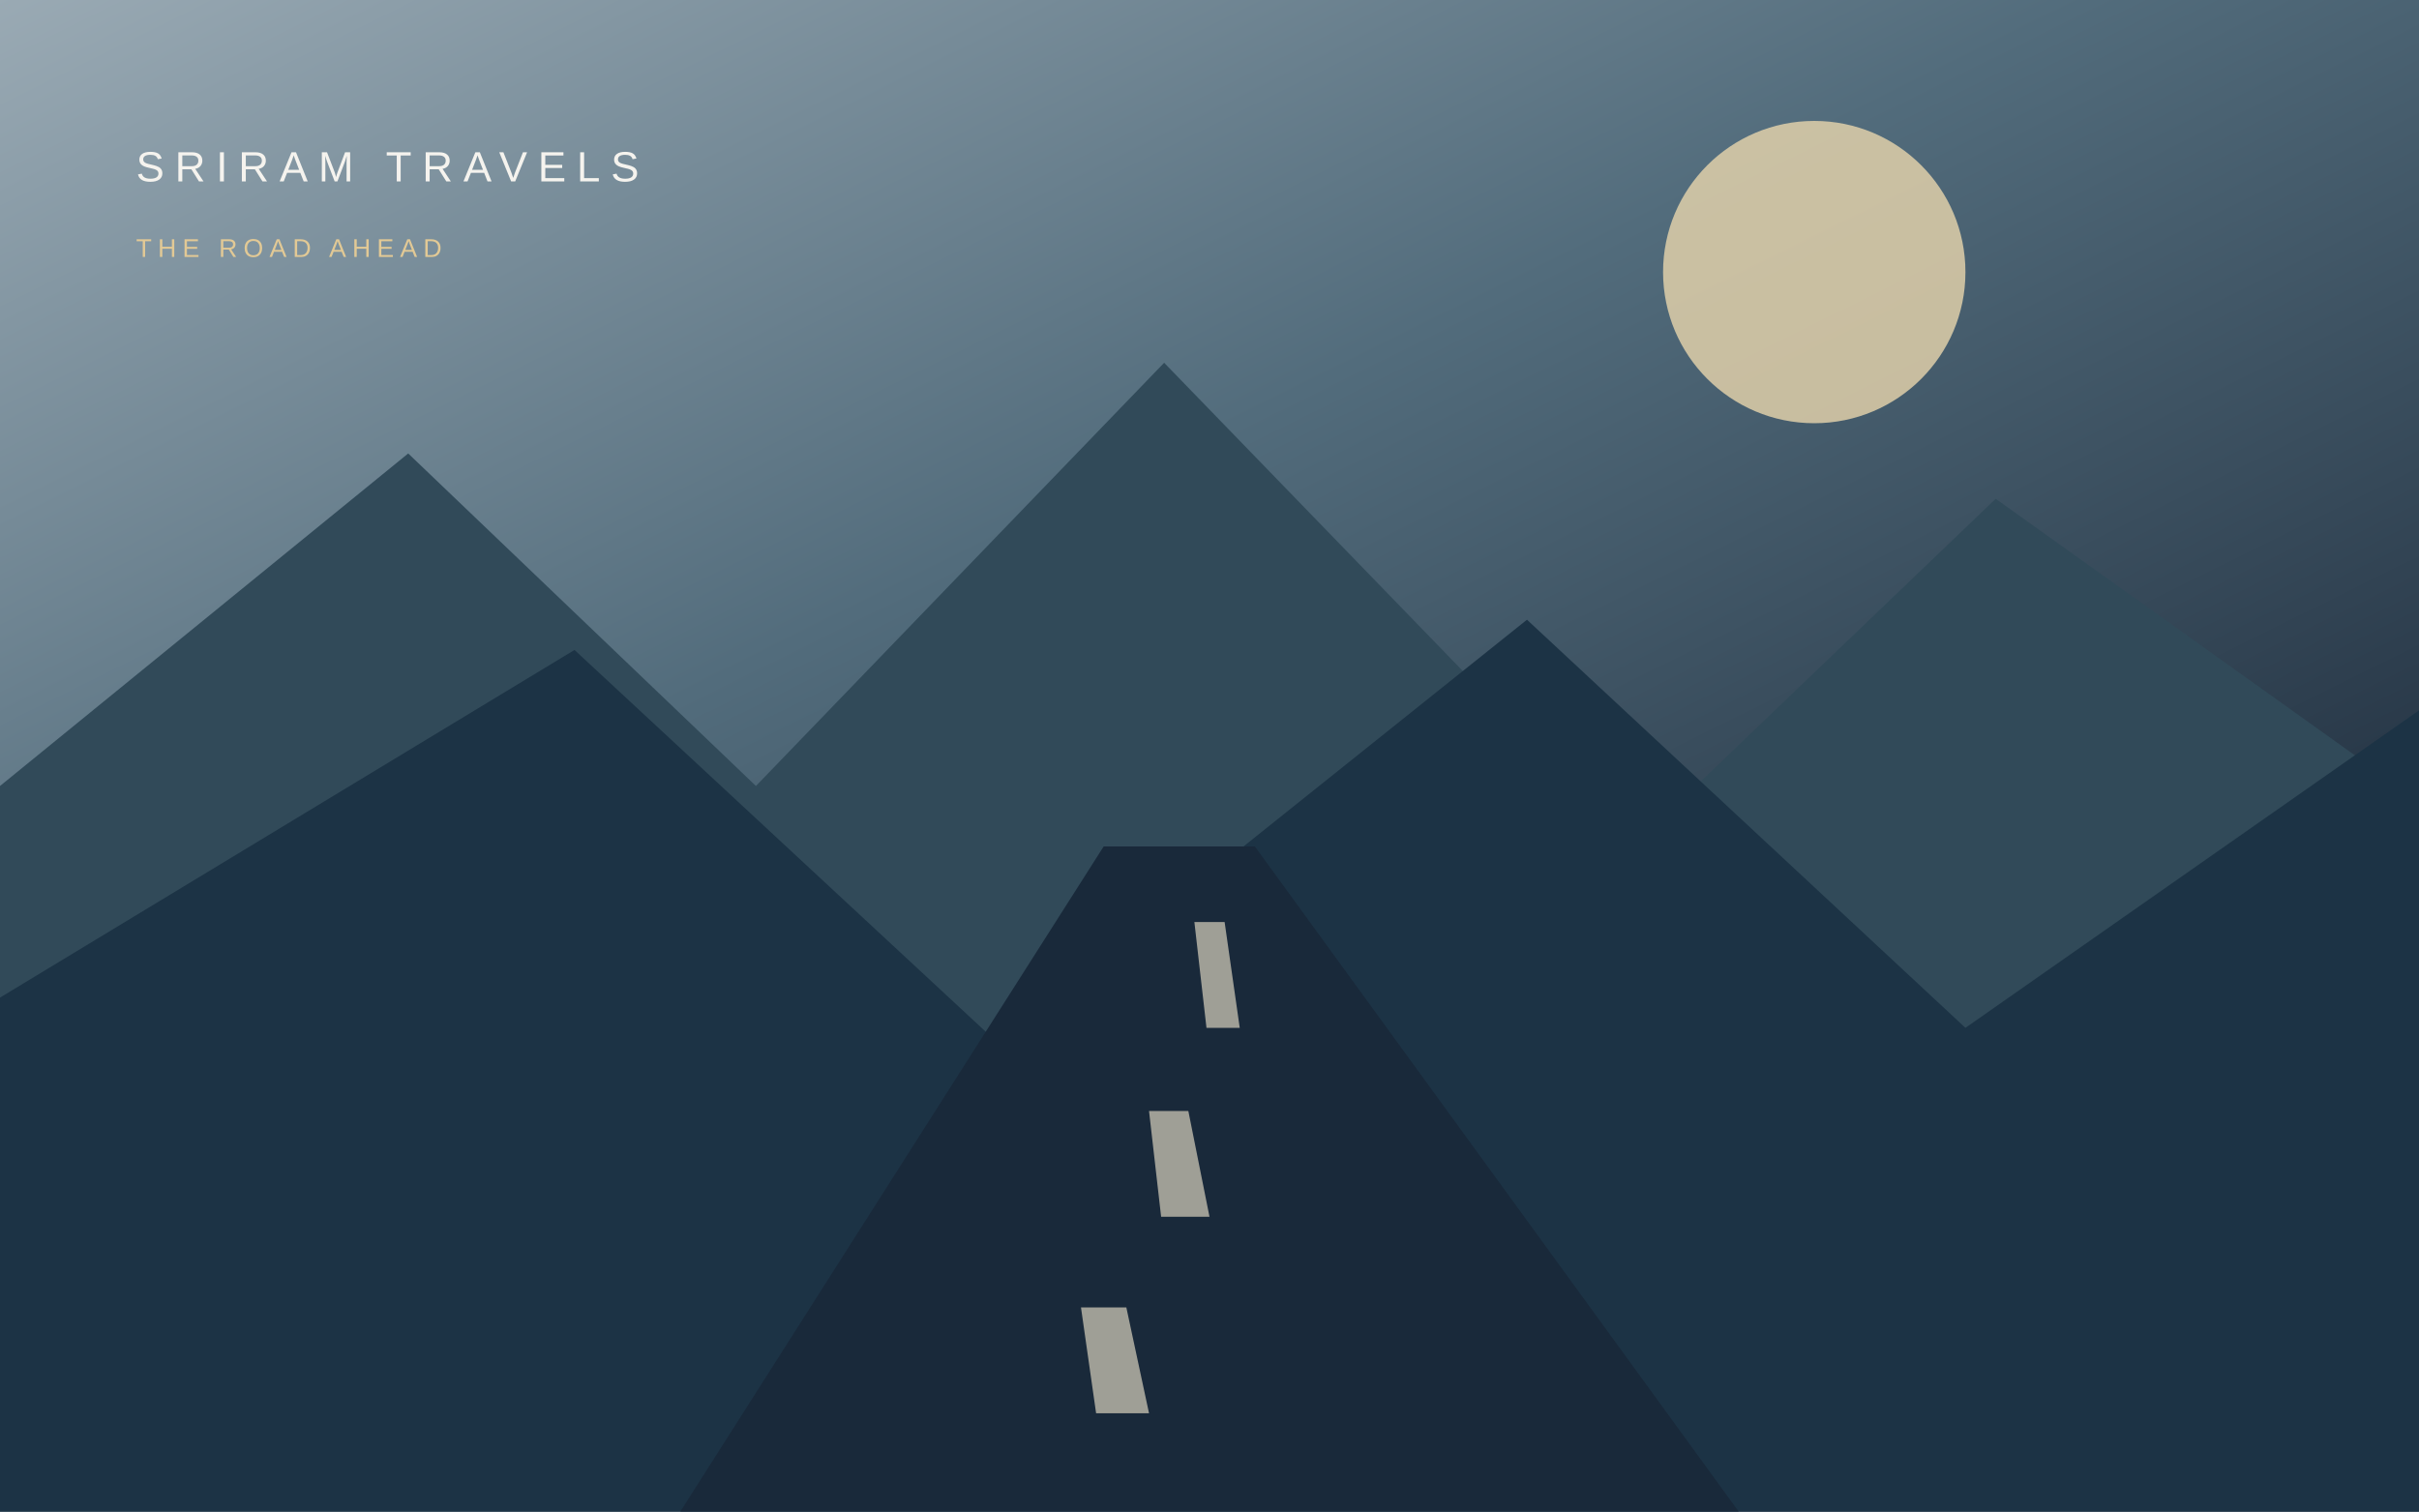
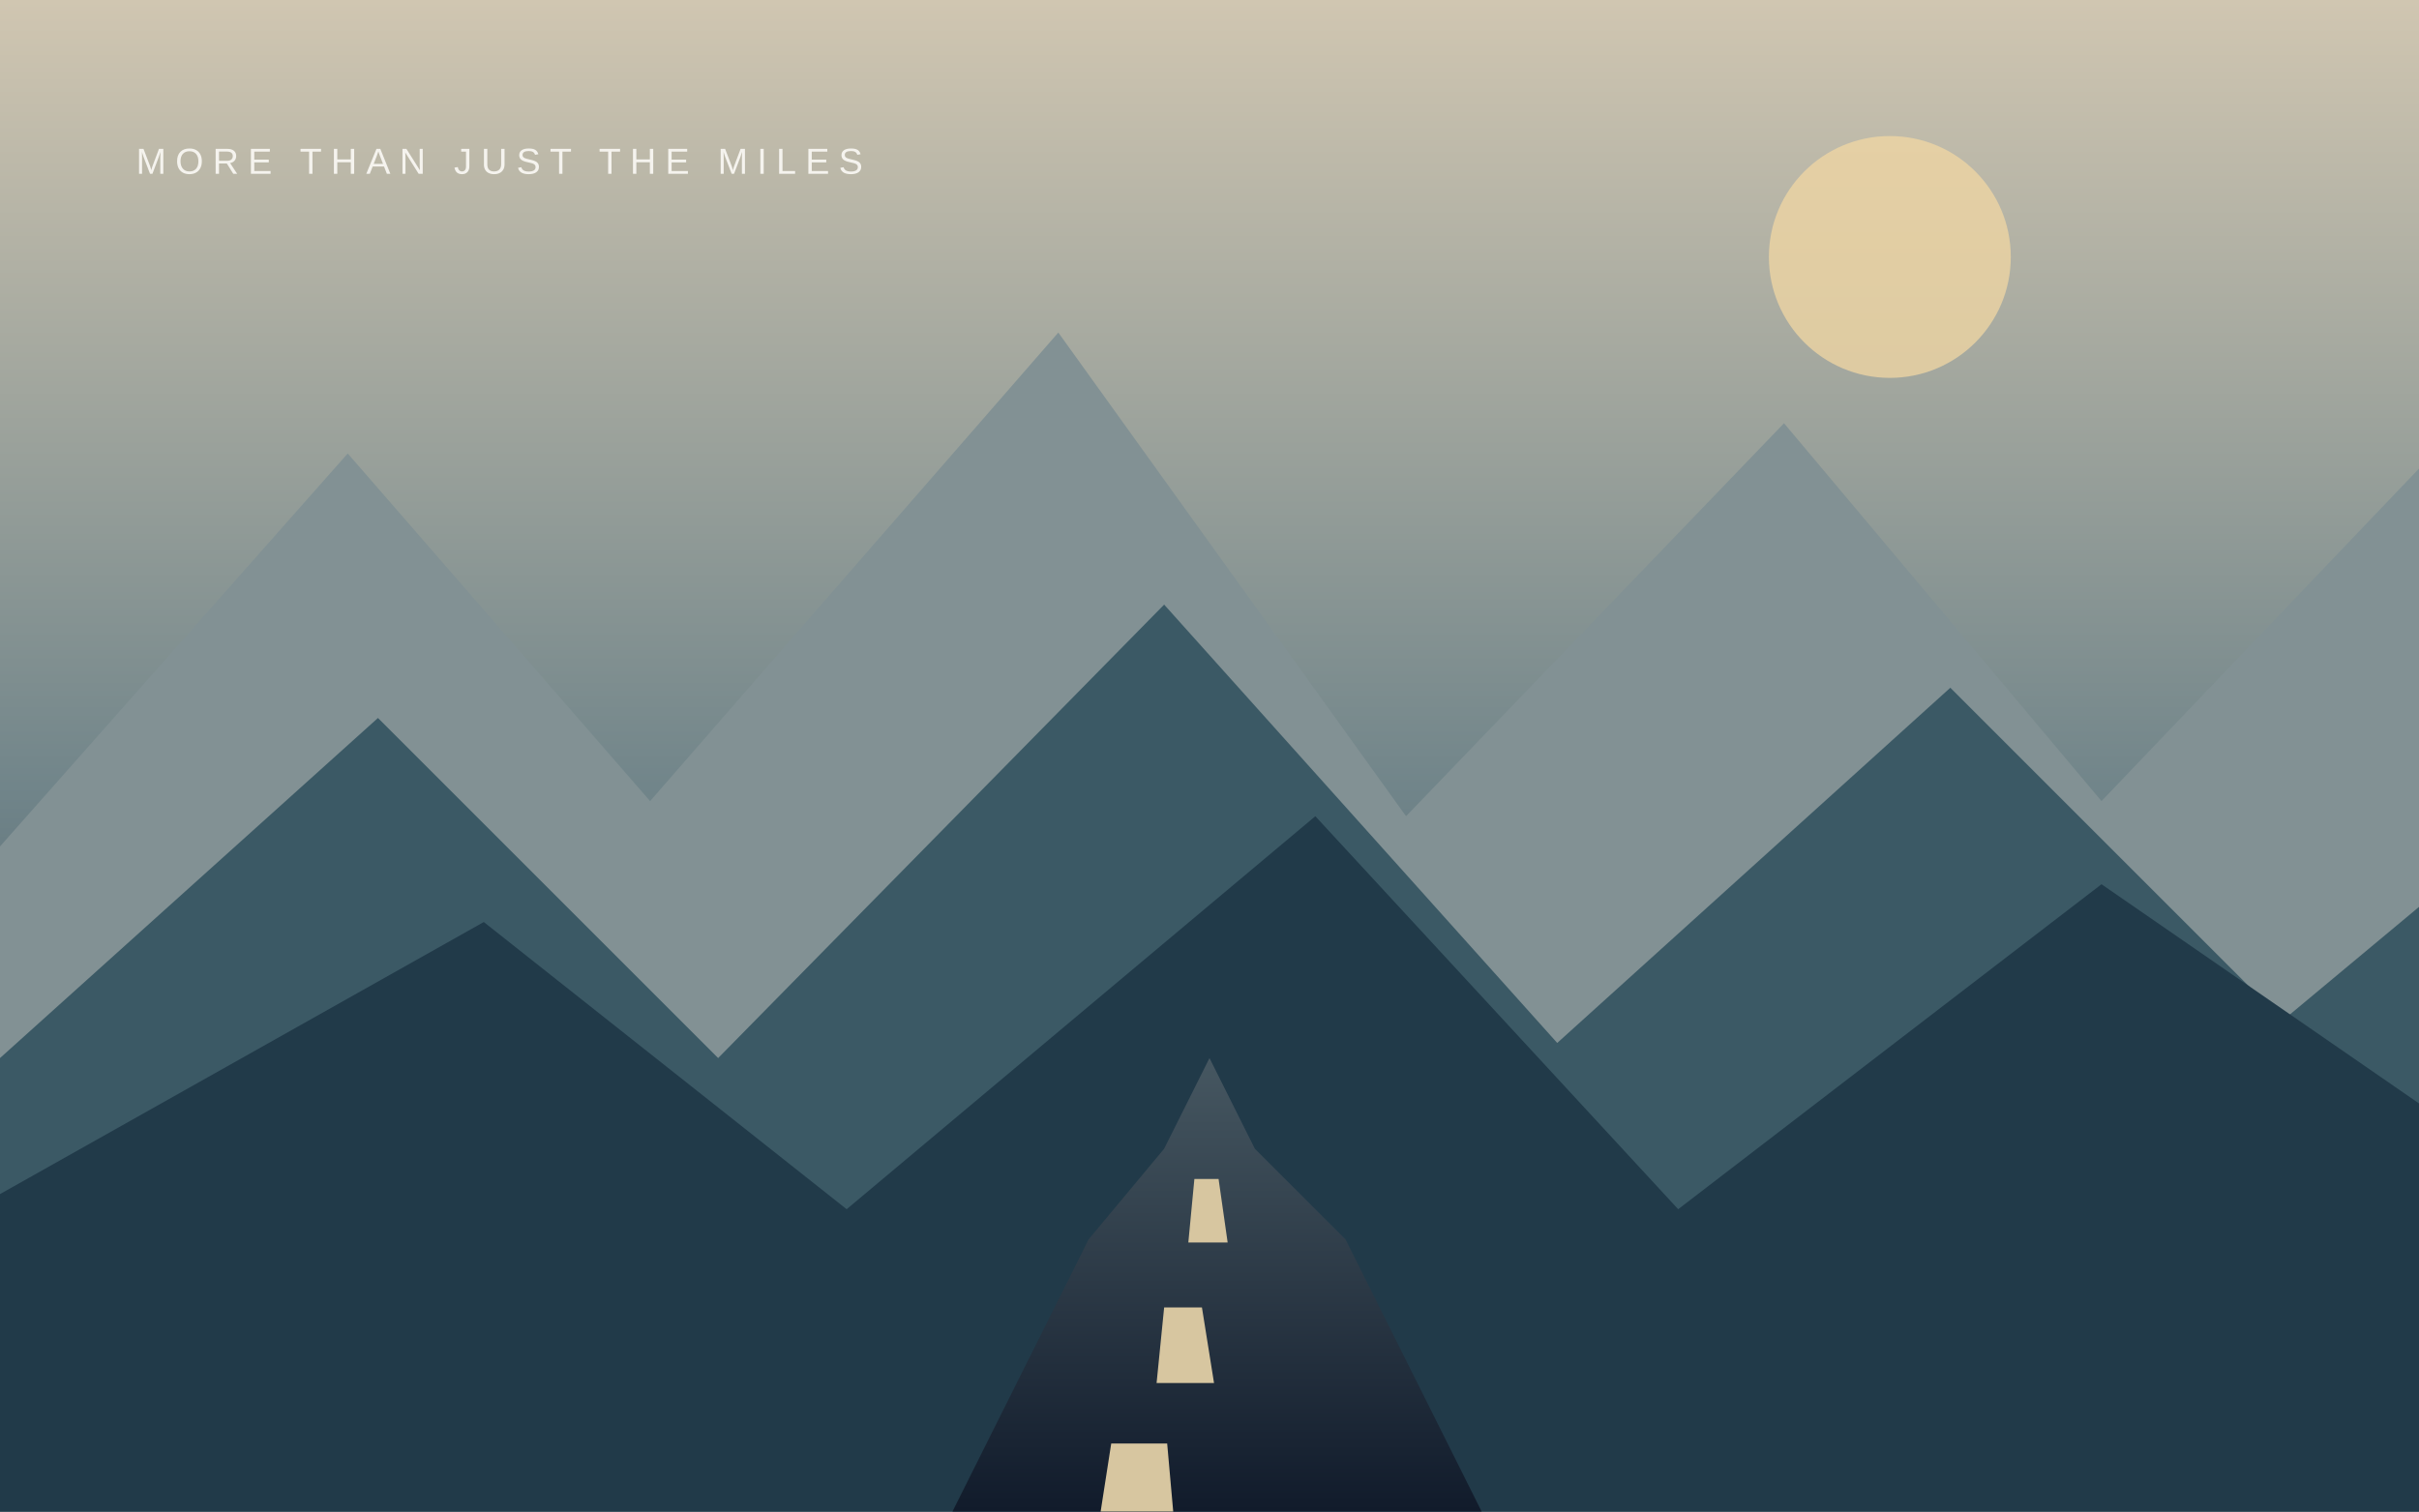
<svg xmlns="http://www.w3.org/2000/svg" width="1600" height="1000" viewBox="0 0 1600 1000">
  <defs>
-     <linearGradient id="bg" x2="0.8" y2="1">
-       <stop stop-color="#9aaab4" />
-       <stop offset=".42" stop-color="#526c7c" />
+     <linearGradient id="sky" x2="0" y2="1">
+       <stop stop-color="#d0c6b1" />
+       <stop offset=".52" stop-color="#71858a" />
+       <stop offset="1" stop-color="#233746" />
+     </linearGradient>
+     <linearGradient id="road" x2="0" y2="1">
+       <stop stop-color="#465761" />
      <stop offset="1" stop-color="#111b2b" />
    </linearGradient>
  </defs>
-   <rect width="1600" height="1000" fill="url(#bg)" />
-   <circle cx="1200" cy="180" r="100" fill="#e8d6ad" opacity=".8" />
-   <path d="M0 520 L270 300 L500 520 L770 240 L1080 560 L1320 330 L1600 530 V1000 H0Z" fill="#314a59" />
-   <path d="M0 660 L380 430 L660 690 L1010 410 L1300 680 L1600 470 V1000 H0Z" fill="#1c3345" />
-   <path d="M450 1000 L730 560 L830 560 L1150 1000Z" fill="#19293a" />
-   <path d="M790 610 L810 610 L820 680 L798 680Z M760 735 L786 735 L800 805 L768 805Z M715 865 L745 865 L760 935 L725 935Z" fill="#d9d1bd" opacity=".7" />
-   <text x="90" y="120" fill="#f5f3ee" font-family="Arial,sans-serif" font-size="28" letter-spacing="7">SRIRAM TRAVELS</text>
-   <text x="90" y="170" fill="#e2c995" font-family="Arial,sans-serif" font-size="17" letter-spacing="4">THE ROAD AHEAD</text>
+   <rect width="1600" height="1000" fill="url(#sky)" />
+   <circle cx="1250" cy="170" r="80" fill="#f1d7a3" opacity=".75" />
+   <path d="M0 560 230 300 430 530 700 220 930 540 1180 280 1390 530 1600 310V1000H0Z" fill="#829194" />
+   <path d="M0 700 250 475 475 700 770 400 1030 690 1290 455 1510 675 1600 600V1000H0Z" fill="#3b5965" />
+   <path d="M0 790 320 610 560 800 870 540 1110 800 1390 585 1600 730V1000H0Z" fill="#213a49" />
+   <path d="M630 1000 720 820 770 760 800 700 830 760 890 820 980 1000Z" fill="url(#road)" />
+   <path d="M790 780h16l6 42h-26zM770 865h25l8 50h-38zM735 955h37l4 45h-48z" fill="#d7c6a0" />
+   <text x="90" y="115" fill="#f5f3ee" font-family="Arial,sans-serif" font-size="24" letter-spacing="6">MORE THAN JUST THE MILES</text>
</svg>
